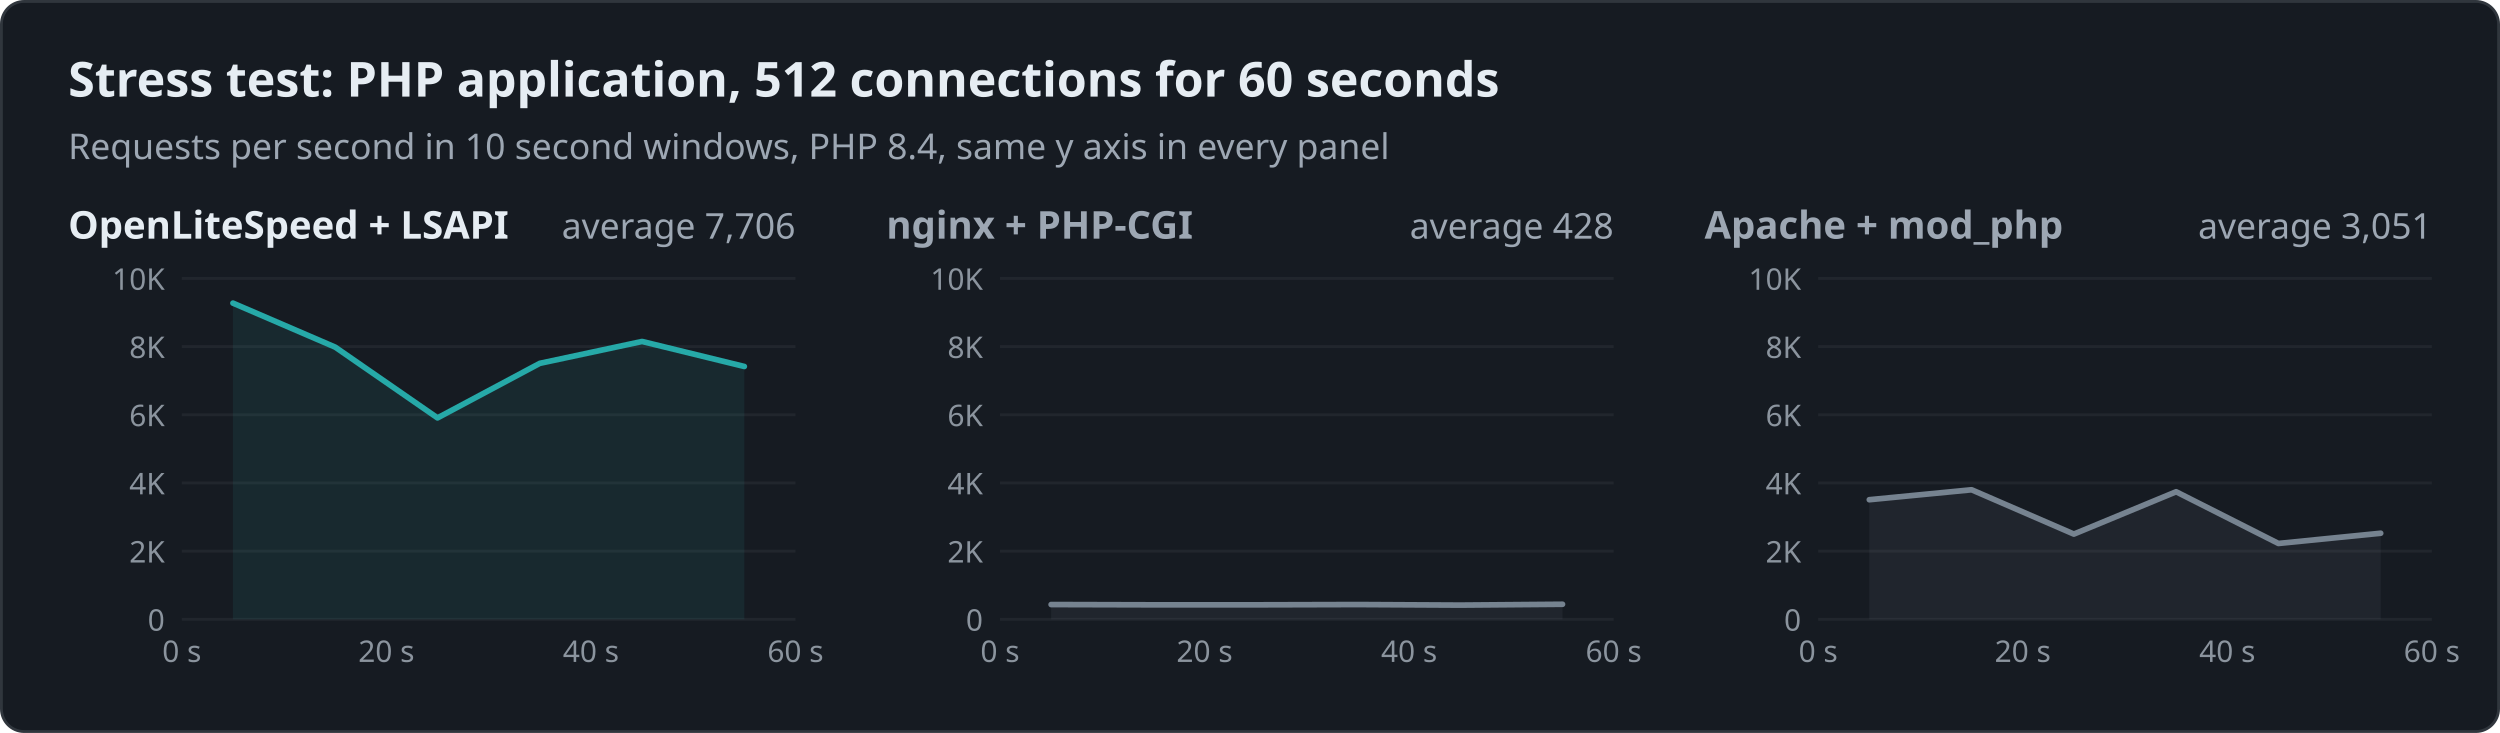
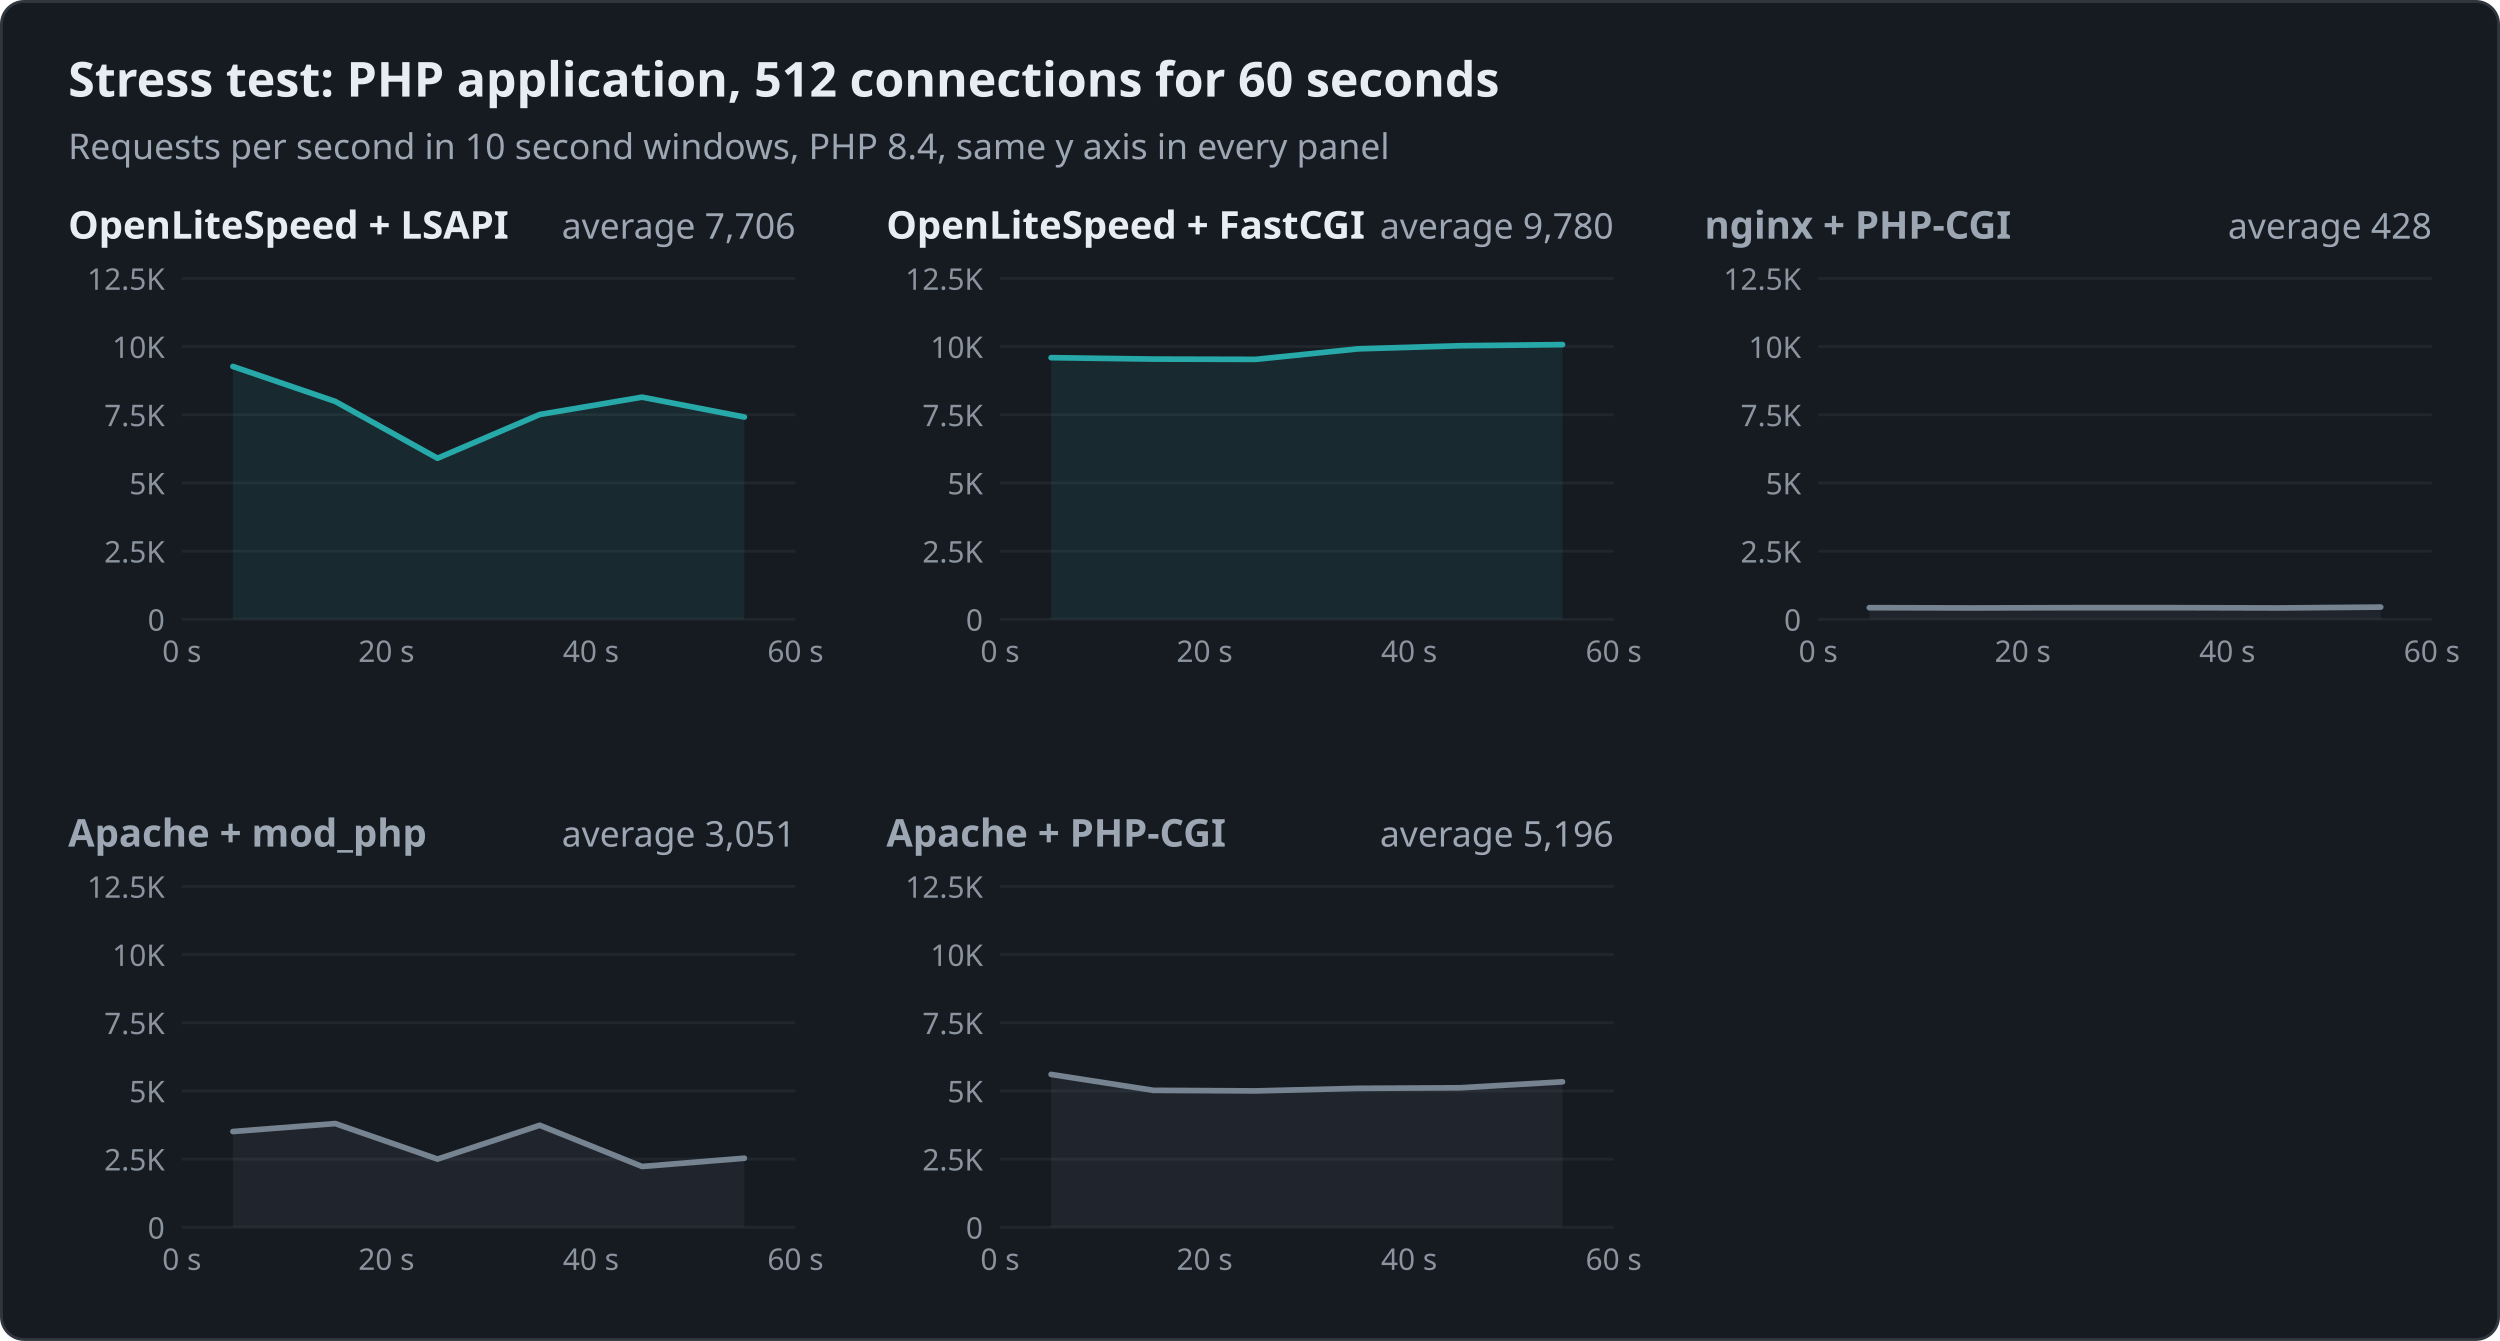
- <svg xmlns="http://www.w3.org/2000/svg" width="880" height="258" viewBox="0 0 880 258" role="img" aria-labelledby="t d" font-family="-apple-system,BlinkMacSystemFont,'Segoe UI','Noto Sans',Helvetica,Arial,sans-serif">
-   <rect x="0.5" y="0.5" width="879" height="257" rx="8" fill="#161b22" stroke="#30363d" />
+ <svg xmlns="http://www.w3.org/2000/svg" width="880" height="472" viewBox="0 0 880 472" role="img" aria-labelledby="t d" font-family="-apple-system,BlinkMacSystemFont,'Segoe UI','Noto Sans',Helvetica,Arial,sans-serif">
+   <rect x="0.5" y="0.5" width="879" height="471" rx="8" fill="#161b22" stroke="#30363d" />
  <text x="24" y="34" font-size="17" font-weight="600" fill="#e6edf3">Stress test: PHP application, 512 connections for 60 seconds</text>
  <text x="24" y="56" font-size="12.5" fill="#9da7b3">Requests per second in 10 second windows, PHP 8.4, same y axis in every panel</text>
  <text x="24.0" y="84" font-size="13.5" font-weight="600" fill="#e6edf3">OpenLiteSpeed + LSAPI</text>
  <text x="280.0" y="84" font-size="12.5" fill="#9da7b3" text-anchor="end">average 7,706</text>
  <line x1="64.0" y1="218.0" x2="280.0" y2="218.0" stroke="#21262d" stroke-width="1" />
  <text x="58.0" y="222.0" font-size="10.5" fill="#8b949e" text-anchor="end">0</text>
  <line x1="64.0" y1="194.0" x2="280.0" y2="194.0" stroke="#21262d" stroke-width="1" />
-   <text x="58.0" y="198.0" font-size="10.5" fill="#8b949e" text-anchor="end">2K</text>
+   <text x="58.0" y="198.0" font-size="10.5" fill="#8b949e" text-anchor="end">2.5K</text>
  <line x1="64.0" y1="170.0" x2="280.0" y2="170.0" stroke="#21262d" stroke-width="1" />
-   <text x="58.0" y="174.0" font-size="10.5" fill="#8b949e" text-anchor="end">4K</text>
+   <text x="58.0" y="174.0" font-size="10.5" fill="#8b949e" text-anchor="end">5K</text>
  <line x1="64.0" y1="146.0" x2="280.0" y2="146.0" stroke="#21262d" stroke-width="1" />
-   <text x="58.0" y="150.0" font-size="10.5" fill="#8b949e" text-anchor="end">6K</text>
+   <text x="58.0" y="150.0" font-size="10.5" fill="#8b949e" text-anchor="end">7.5K</text>
  <line x1="64.0" y1="122.0" x2="280.0" y2="122.0" stroke="#21262d" stroke-width="1" />
-   <text x="58.0" y="126.0" font-size="10.5" fill="#8b949e" text-anchor="end">8K</text>
+   <text x="58.0" y="126.0" font-size="10.5" fill="#8b949e" text-anchor="end">10K</text>
  <line x1="64.0" y1="98.0" x2="280.0" y2="98.0" stroke="#21262d" stroke-width="1" />
-   <text x="58.0" y="102.0" font-size="10.5" fill="#8b949e" text-anchor="end">10K</text>
+   <text x="58.0" y="102.0" font-size="10.5" fill="#8b949e" text-anchor="end">12.5K</text>
  <text x="64.0" y="233" font-size="10.5" fill="#8b949e" text-anchor="middle">0 s</text>
  <text x="136.0" y="233" font-size="10.5" fill="#8b949e" text-anchor="middle">20 s</text>
  <text x="208.0" y="233" font-size="10.5" fill="#8b949e" text-anchor="middle">40 s</text>
  <text x="280.0" y="233" font-size="10.5" fill="#8b949e" text-anchor="middle">60 s</text>
-   <path d="M82.0,218 L82.0,106.7 L118.0,122.2 L154.0,147.1 L190.0,127.9 L226.0,120.2 L262.0,129.0 L262.0,218 Z" fill="#26a9a8" opacity="0.1" />
-   <polyline points="82.0,106.7 118.0,122.2 154.0,147.1 190.0,127.9 226.0,120.2 262.0,129.0" fill="none" stroke="#26a9a8" stroke-width="2" stroke-linejoin="round" stroke-linecap="round" />
-   <text x="312.0" y="84" font-size="13.5" font-weight="600" fill="#9da7b3">nginx + PHP-CGI</text>
-   <text x="568.0" y="84" font-size="12.5" fill="#9da7b3" text-anchor="end">average 428</text>
+   <path d="M82.0,218 L82.0,129.0 L118.0,141.3 L154.0,161.3 L190.0,145.9 L226.0,139.8 L262.0,146.8 L262.0,218 Z" fill="#26a9a8" opacity="0.1" />
+   <polyline points="82.0,129.0 118.0,141.3 154.0,161.3 190.0,145.9 226.0,139.8 262.0,146.8" fill="none" stroke="#26a9a8" stroke-width="2" stroke-linejoin="round" stroke-linecap="round" />
+   <text x="312.0" y="84" font-size="13.5" font-weight="600" fill="#e6edf3">OpenLiteSpeed + FastCGI</text>
+   <text x="568.0" y="84" font-size="12.5" fill="#9da7b3" text-anchor="end">average 9,780</text>
  <line x1="352.0" y1="218.0" x2="568.0" y2="218.0" stroke="#21262d" stroke-width="1" />
  <text x="346.0" y="222.0" font-size="10.5" fill="#8b949e" text-anchor="end">0</text>
  <line x1="352.0" y1="194.0" x2="568.0" y2="194.0" stroke="#21262d" stroke-width="1" />
-   <text x="346.0" y="198.0" font-size="10.5" fill="#8b949e" text-anchor="end">2K</text>
+   <text x="346.0" y="198.0" font-size="10.5" fill="#8b949e" text-anchor="end">2.5K</text>
  <line x1="352.0" y1="170.0" x2="568.0" y2="170.0" stroke="#21262d" stroke-width="1" />
-   <text x="346.0" y="174.0" font-size="10.5" fill="#8b949e" text-anchor="end">4K</text>
+   <text x="346.0" y="174.0" font-size="10.5" fill="#8b949e" text-anchor="end">5K</text>
  <line x1="352.0" y1="146.0" x2="568.0" y2="146.0" stroke="#21262d" stroke-width="1" />
-   <text x="346.0" y="150.0" font-size="10.5" fill="#8b949e" text-anchor="end">6K</text>
+   <text x="346.0" y="150.0" font-size="10.5" fill="#8b949e" text-anchor="end">7.5K</text>
  <line x1="352.0" y1="122.0" x2="568.0" y2="122.0" stroke="#21262d" stroke-width="1" />
-   <text x="346.0" y="126.0" font-size="10.5" fill="#8b949e" text-anchor="end">8K</text>
+   <text x="346.0" y="126.0" font-size="10.5" fill="#8b949e" text-anchor="end">10K</text>
  <line x1="352.0" y1="98.0" x2="568.0" y2="98.0" stroke="#21262d" stroke-width="1" />
-   <text x="346.0" y="102.0" font-size="10.5" fill="#8b949e" text-anchor="end">10K</text>
+   <text x="346.0" y="102.0" font-size="10.5" fill="#8b949e" text-anchor="end">12.5K</text>
  <text x="352.0" y="233" font-size="10.5" fill="#8b949e" text-anchor="middle">0 s</text>
  <text x="424.0" y="233" font-size="10.5" fill="#8b949e" text-anchor="middle">20 s</text>
  <text x="496.0" y="233" font-size="10.5" fill="#8b949e" text-anchor="middle">40 s</text>
  <text x="568.0" y="233" font-size="10.5" fill="#8b949e" text-anchor="middle">60 s</text>
-   <path d="M370.0,218 L370.0,212.8 L406.0,212.9 L442.0,212.9 L478.0,212.8 L514.0,213.0 L550.0,212.7 L550.0,218 Z" fill="#768390" opacity="0.1" />
-   <polyline points="370.0,212.8 406.0,212.9 442.0,212.9 478.0,212.8 514.0,213.0 550.0,212.7" fill="none" stroke="#768390" stroke-width="2" stroke-linejoin="round" stroke-linecap="round" />
-   <text x="600.0" y="84" font-size="13.5" font-weight="600" fill="#9da7b3">Apache + mod_php</text>
-   <text x="856.0" y="84" font-size="12.5" fill="#9da7b3" text-anchor="end">average 3,051</text>
+   <path d="M370.0,218 L370.0,125.9 L406.0,126.4 L442.0,126.5 L478.0,122.8 L514.0,121.7 L550.0,121.3 L550.0,218 Z" fill="#26a9a8" opacity="0.1" />
+   <polyline points="370.0,125.9 406.0,126.4 442.0,126.5 478.0,122.8 514.0,121.7 550.0,121.3" fill="none" stroke="#26a9a8" stroke-width="2" stroke-linejoin="round" stroke-linecap="round" />
+   <text x="600.0" y="84" font-size="13.5" font-weight="600" fill="#9da7b3">nginx + PHP-CGI</text>
+   <text x="856.0" y="84" font-size="12.5" fill="#9da7b3" text-anchor="end">average 428</text>
  <line x1="640.0" y1="218.0" x2="856.0" y2="218.0" stroke="#21262d" stroke-width="1" />
  <text x="634.0" y="222.0" font-size="10.5" fill="#8b949e" text-anchor="end">0</text>
  <line x1="640.0" y1="194.0" x2="856.0" y2="194.0" stroke="#21262d" stroke-width="1" />
-   <text x="634.0" y="198.0" font-size="10.5" fill="#8b949e" text-anchor="end">2K</text>
+   <text x="634.0" y="198.0" font-size="10.5" fill="#8b949e" text-anchor="end">2.5K</text>
  <line x1="640.0" y1="170.0" x2="856.0" y2="170.0" stroke="#21262d" stroke-width="1" />
-   <text x="634.0" y="174.0" font-size="10.5" fill="#8b949e" text-anchor="end">4K</text>
+   <text x="634.0" y="174.0" font-size="10.5" fill="#8b949e" text-anchor="end">5K</text>
  <line x1="640.0" y1="146.0" x2="856.0" y2="146.0" stroke="#21262d" stroke-width="1" />
-   <text x="634.0" y="150.0" font-size="10.5" fill="#8b949e" text-anchor="end">6K</text>
+   <text x="634.0" y="150.0" font-size="10.5" fill="#8b949e" text-anchor="end">7.5K</text>
  <line x1="640.0" y1="122.0" x2="856.0" y2="122.0" stroke="#21262d" stroke-width="1" />
-   <text x="634.0" y="126.0" font-size="10.5" fill="#8b949e" text-anchor="end">8K</text>
+   <text x="634.0" y="126.0" font-size="10.5" fill="#8b949e" text-anchor="end">10K</text>
  <line x1="640.0" y1="98.0" x2="856.0" y2="98.0" stroke="#21262d" stroke-width="1" />
-   <text x="634.0" y="102.0" font-size="10.5" fill="#8b949e" text-anchor="end">10K</text>
+   <text x="634.0" y="102.0" font-size="10.5" fill="#8b949e" text-anchor="end">12.5K</text>
  <text x="640.0" y="233" font-size="10.5" fill="#8b949e" text-anchor="middle">0 s</text>
  <text x="712.0" y="233" font-size="10.5" fill="#8b949e" text-anchor="middle">20 s</text>
  <text x="784.0" y="233" font-size="10.5" fill="#8b949e" text-anchor="middle">40 s</text>
  <text x="856.0" y="233" font-size="10.5" fill="#8b949e" text-anchor="middle">60 s</text>
-   <path d="M658.0,218 L658.0,175.9 L694.0,172.4 L730.0,188.0 L766.0,173.1 L802.0,191.3 L838.0,187.7 L838.0,218 Z" fill="#768390" opacity="0.1" />
-   <polyline points="658.0,175.9 694.0,172.4 730.0,188.0 766.0,173.1 802.0,191.3 838.0,187.7" fill="none" stroke="#768390" stroke-width="2" stroke-linejoin="round" stroke-linecap="round" />
+   <path d="M658.0,218 L658.0,213.9 L694.0,214.0 L730.0,213.9 L766.0,213.9 L802.0,214.0 L838.0,213.7 L838.0,218 Z" fill="#768390" opacity="0.1" />
+   <polyline points="658.0,213.9 694.0,214.0 730.0,213.9 766.0,213.9 802.0,214.0 838.0,213.7" fill="none" stroke="#768390" stroke-width="2" stroke-linejoin="round" stroke-linecap="round" />
+   <text x="24.0" y="298" font-size="13.5" font-weight="600" fill="#9da7b3">Apache + mod_php</text>
+   <text x="280.0" y="298" font-size="12.5" fill="#9da7b3" text-anchor="end">average 3,051</text>
+   <line x1="64.0" y1="432.0" x2="280.0" y2="432.0" stroke="#21262d" stroke-width="1" />
+   <text x="58.0" y="436.0" font-size="10.5" fill="#8b949e" text-anchor="end">0</text>
+   <line x1="64.0" y1="408.0" x2="280.0" y2="408.0" stroke="#21262d" stroke-width="1" />
+   <text x="58.0" y="412.0" font-size="10.5" fill="#8b949e" text-anchor="end">2.5K</text>
+   <line x1="64.0" y1="384.0" x2="280.0" y2="384.0" stroke="#21262d" stroke-width="1" />
+   <text x="58.0" y="388.0" font-size="10.5" fill="#8b949e" text-anchor="end">5K</text>
+   <line x1="64.0" y1="360.0" x2="280.0" y2="360.0" stroke="#21262d" stroke-width="1" />
+   <text x="58.0" y="364.0" font-size="10.5" fill="#8b949e" text-anchor="end">7.5K</text>
+   <line x1="64.0" y1="336.0" x2="280.0" y2="336.0" stroke="#21262d" stroke-width="1" />
+   <text x="58.0" y="340.0" font-size="10.5" fill="#8b949e" text-anchor="end">10K</text>
+   <line x1="64.0" y1="312.0" x2="280.0" y2="312.0" stroke="#21262d" stroke-width="1" />
+   <text x="58.0" y="316.0" font-size="10.5" fill="#8b949e" text-anchor="end">12.5K</text>
+   <text x="64.0" y="447" font-size="10.5" fill="#8b949e" text-anchor="middle">0 s</text>
+   <text x="136.0" y="447" font-size="10.5" fill="#8b949e" text-anchor="middle">20 s</text>
+   <text x="208.0" y="447" font-size="10.5" fill="#8b949e" text-anchor="middle">40 s</text>
+   <text x="280.0" y="447" font-size="10.5" fill="#8b949e" text-anchor="middle">60 s</text>
+   <path d="M82.0,432 L82.0,398.3 L118.0,395.5 L154.0,408.0 L190.0,396.1 L226.0,410.6 L262.0,407.7 L262.0,432 Z" fill="#768390" opacity="0.1" />
+   <polyline points="82.0,398.3 118.0,395.5 154.0,408.0 190.0,396.1 226.0,410.6 262.0,407.7" fill="none" stroke="#768390" stroke-width="2" stroke-linejoin="round" stroke-linecap="round" />
+   <text x="312.0" y="298" font-size="13.5" font-weight="600" fill="#9da7b3">Apache + PHP-CGI</text>
+   <text x="568.0" y="298" font-size="12.5" fill="#9da7b3" text-anchor="end">average 5,196</text>
+   <line x1="352.0" y1="432.0" x2="568.0" y2="432.0" stroke="#21262d" stroke-width="1" />
+   <text x="346.0" y="436.0" font-size="10.5" fill="#8b949e" text-anchor="end">0</text>
+   <line x1="352.0" y1="408.0" x2="568.0" y2="408.0" stroke="#21262d" stroke-width="1" />
+   <text x="346.0" y="412.0" font-size="10.5" fill="#8b949e" text-anchor="end">2.5K</text>
+   <line x1="352.0" y1="384.0" x2="568.0" y2="384.0" stroke="#21262d" stroke-width="1" />
+   <text x="346.0" y="388.0" font-size="10.5" fill="#8b949e" text-anchor="end">5K</text>
+   <line x1="352.0" y1="360.0" x2="568.0" y2="360.0" stroke="#21262d" stroke-width="1" />
+   <text x="346.0" y="364.0" font-size="10.5" fill="#8b949e" text-anchor="end">7.5K</text>
+   <line x1="352.0" y1="336.0" x2="568.0" y2="336.0" stroke="#21262d" stroke-width="1" />
+   <text x="346.0" y="340.0" font-size="10.5" fill="#8b949e" text-anchor="end">10K</text>
+   <line x1="352.0" y1="312.0" x2="568.0" y2="312.0" stroke="#21262d" stroke-width="1" />
+   <text x="346.0" y="316.0" font-size="10.5" fill="#8b949e" text-anchor="end">12.5K</text>
+   <text x="352.0" y="447" font-size="10.5" fill="#8b949e" text-anchor="middle">0 s</text>
+   <text x="424.0" y="447" font-size="10.5" fill="#8b949e" text-anchor="middle">20 s</text>
+   <text x="496.0" y="447" font-size="10.5" fill="#8b949e" text-anchor="middle">40 s</text>
+   <text x="568.0" y="447" font-size="10.5" fill="#8b949e" text-anchor="middle">60 s</text>
+   <path d="M370.0,432 L370.0,378.2 L406.0,383.8 L442.0,384.0 L478.0,383.1 L514.0,382.9 L550.0,380.8 L550.0,432 Z" fill="#768390" opacity="0.1" />
+   <polyline points="370.0,378.2 406.0,383.8 442.0,384.0 478.0,383.1 514.0,382.9 550.0,380.8" fill="none" stroke="#768390" stroke-width="2" stroke-linejoin="round" stroke-linecap="round" />
</svg>
